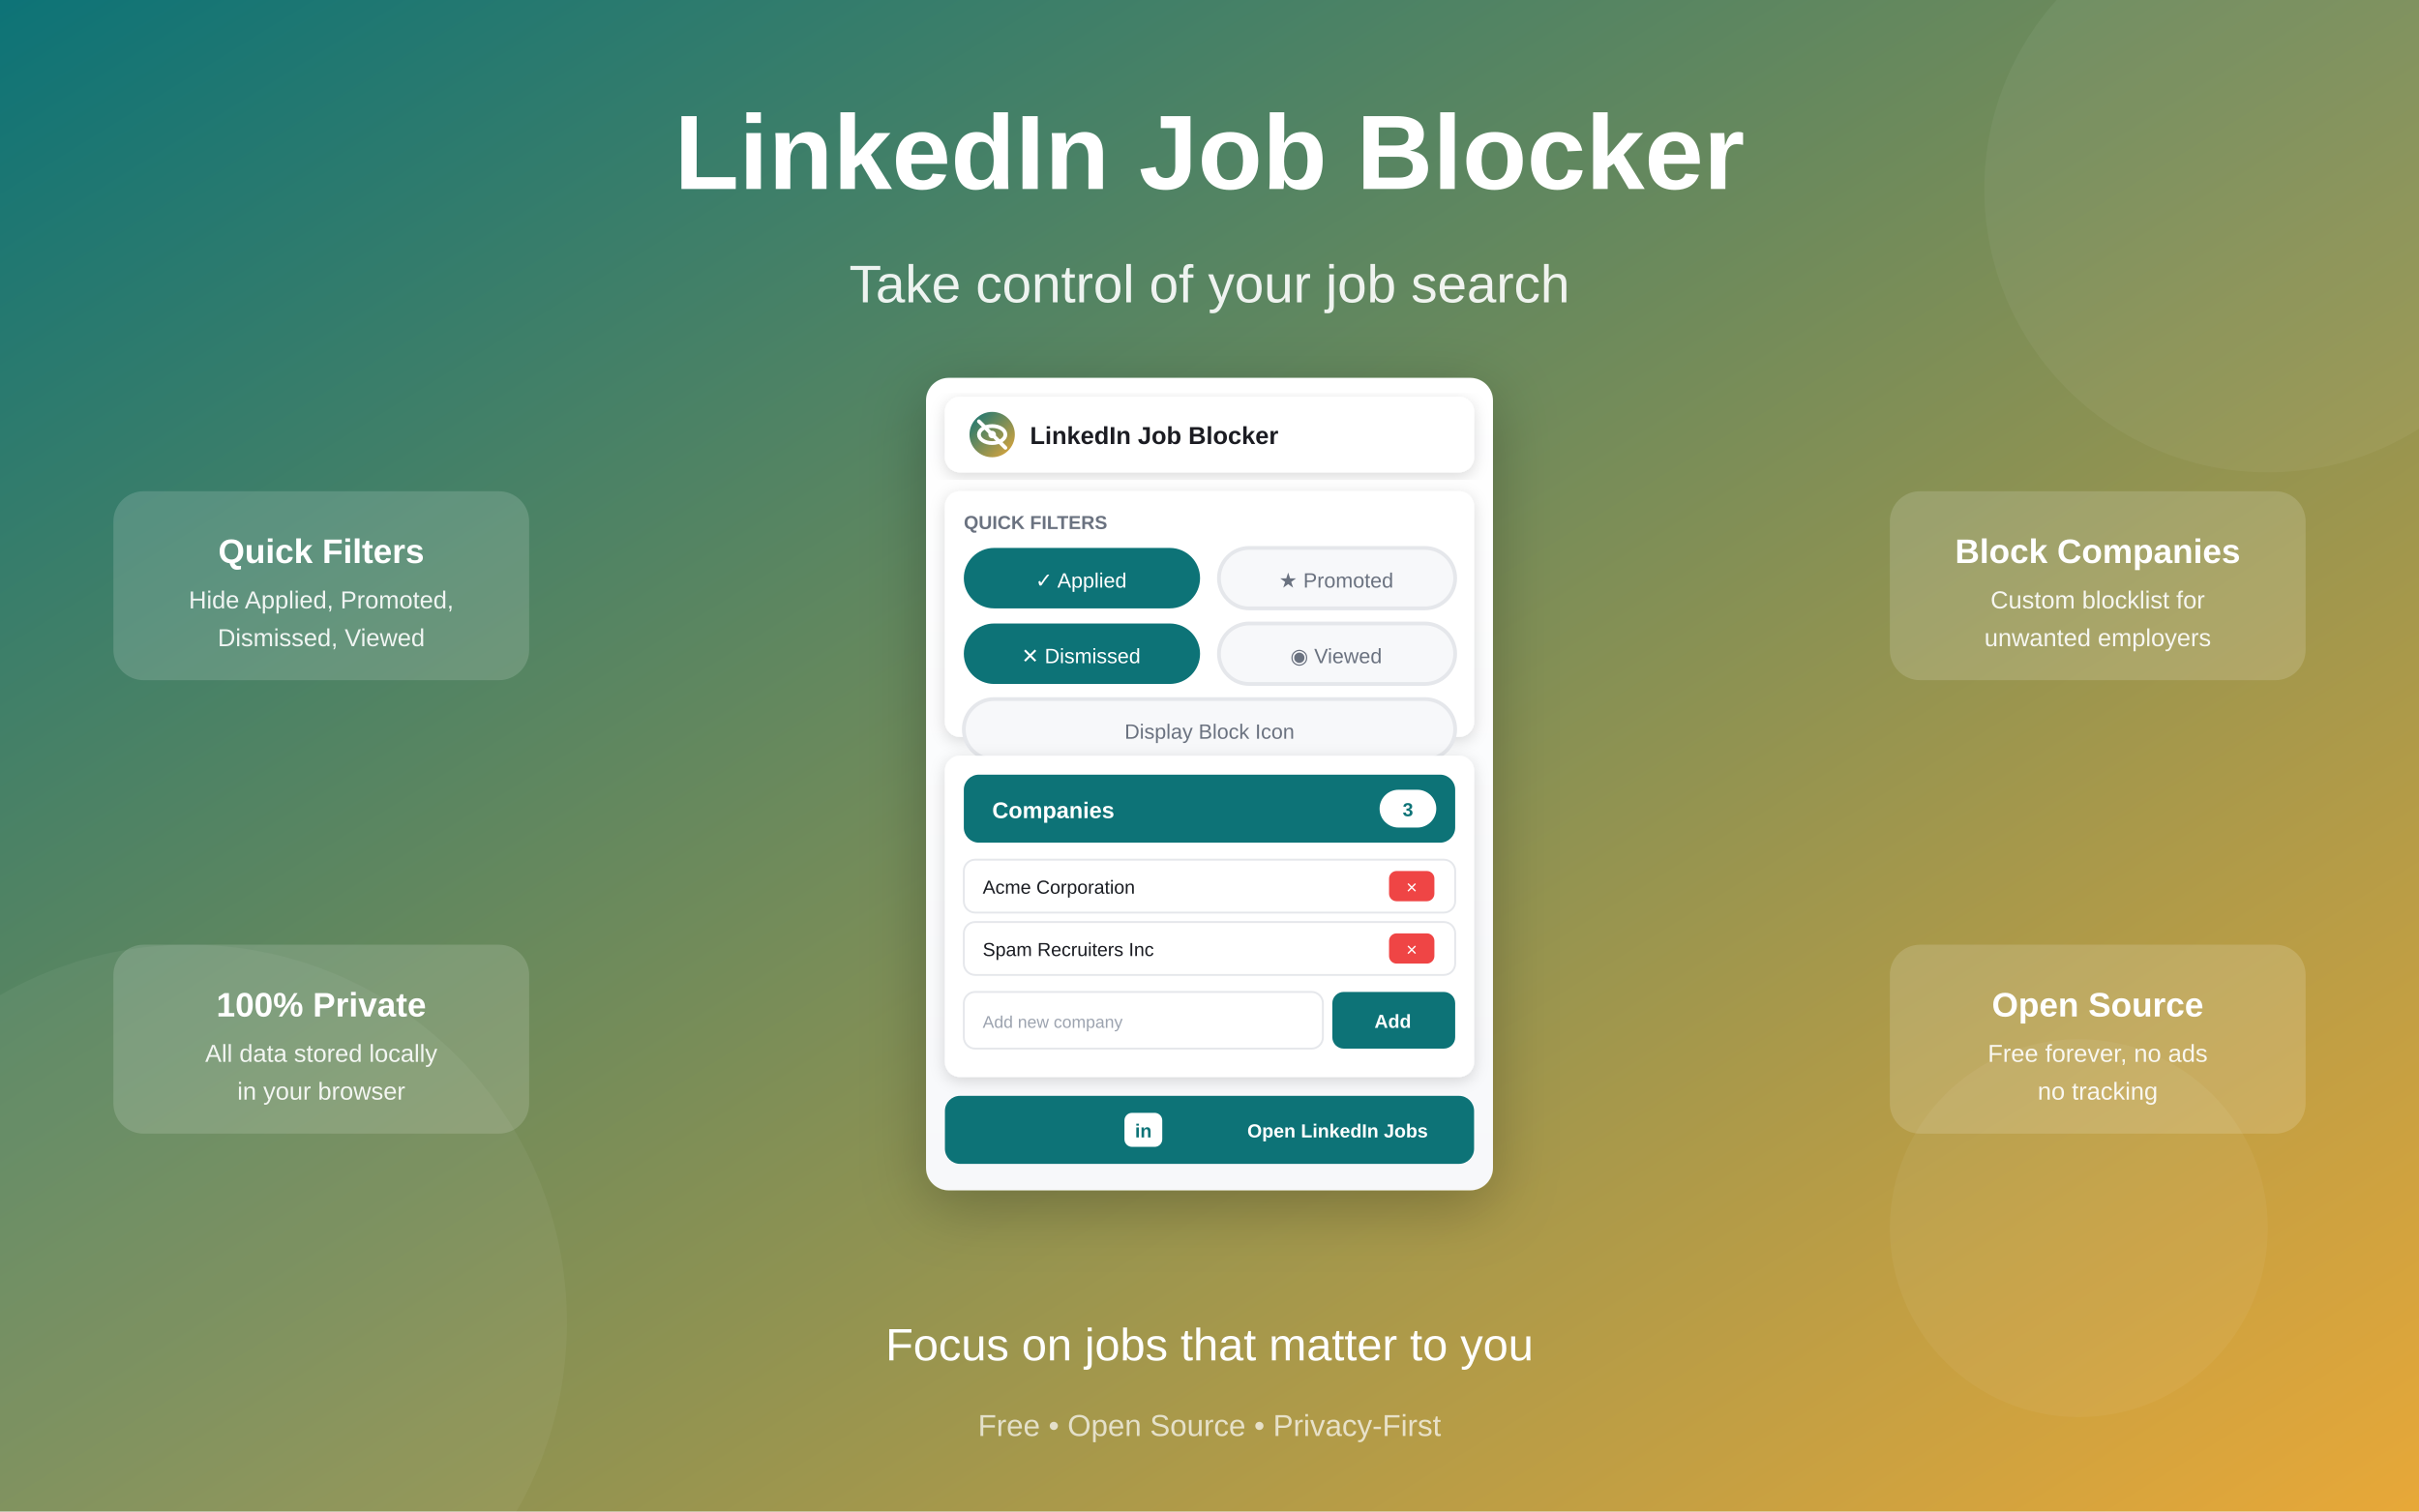
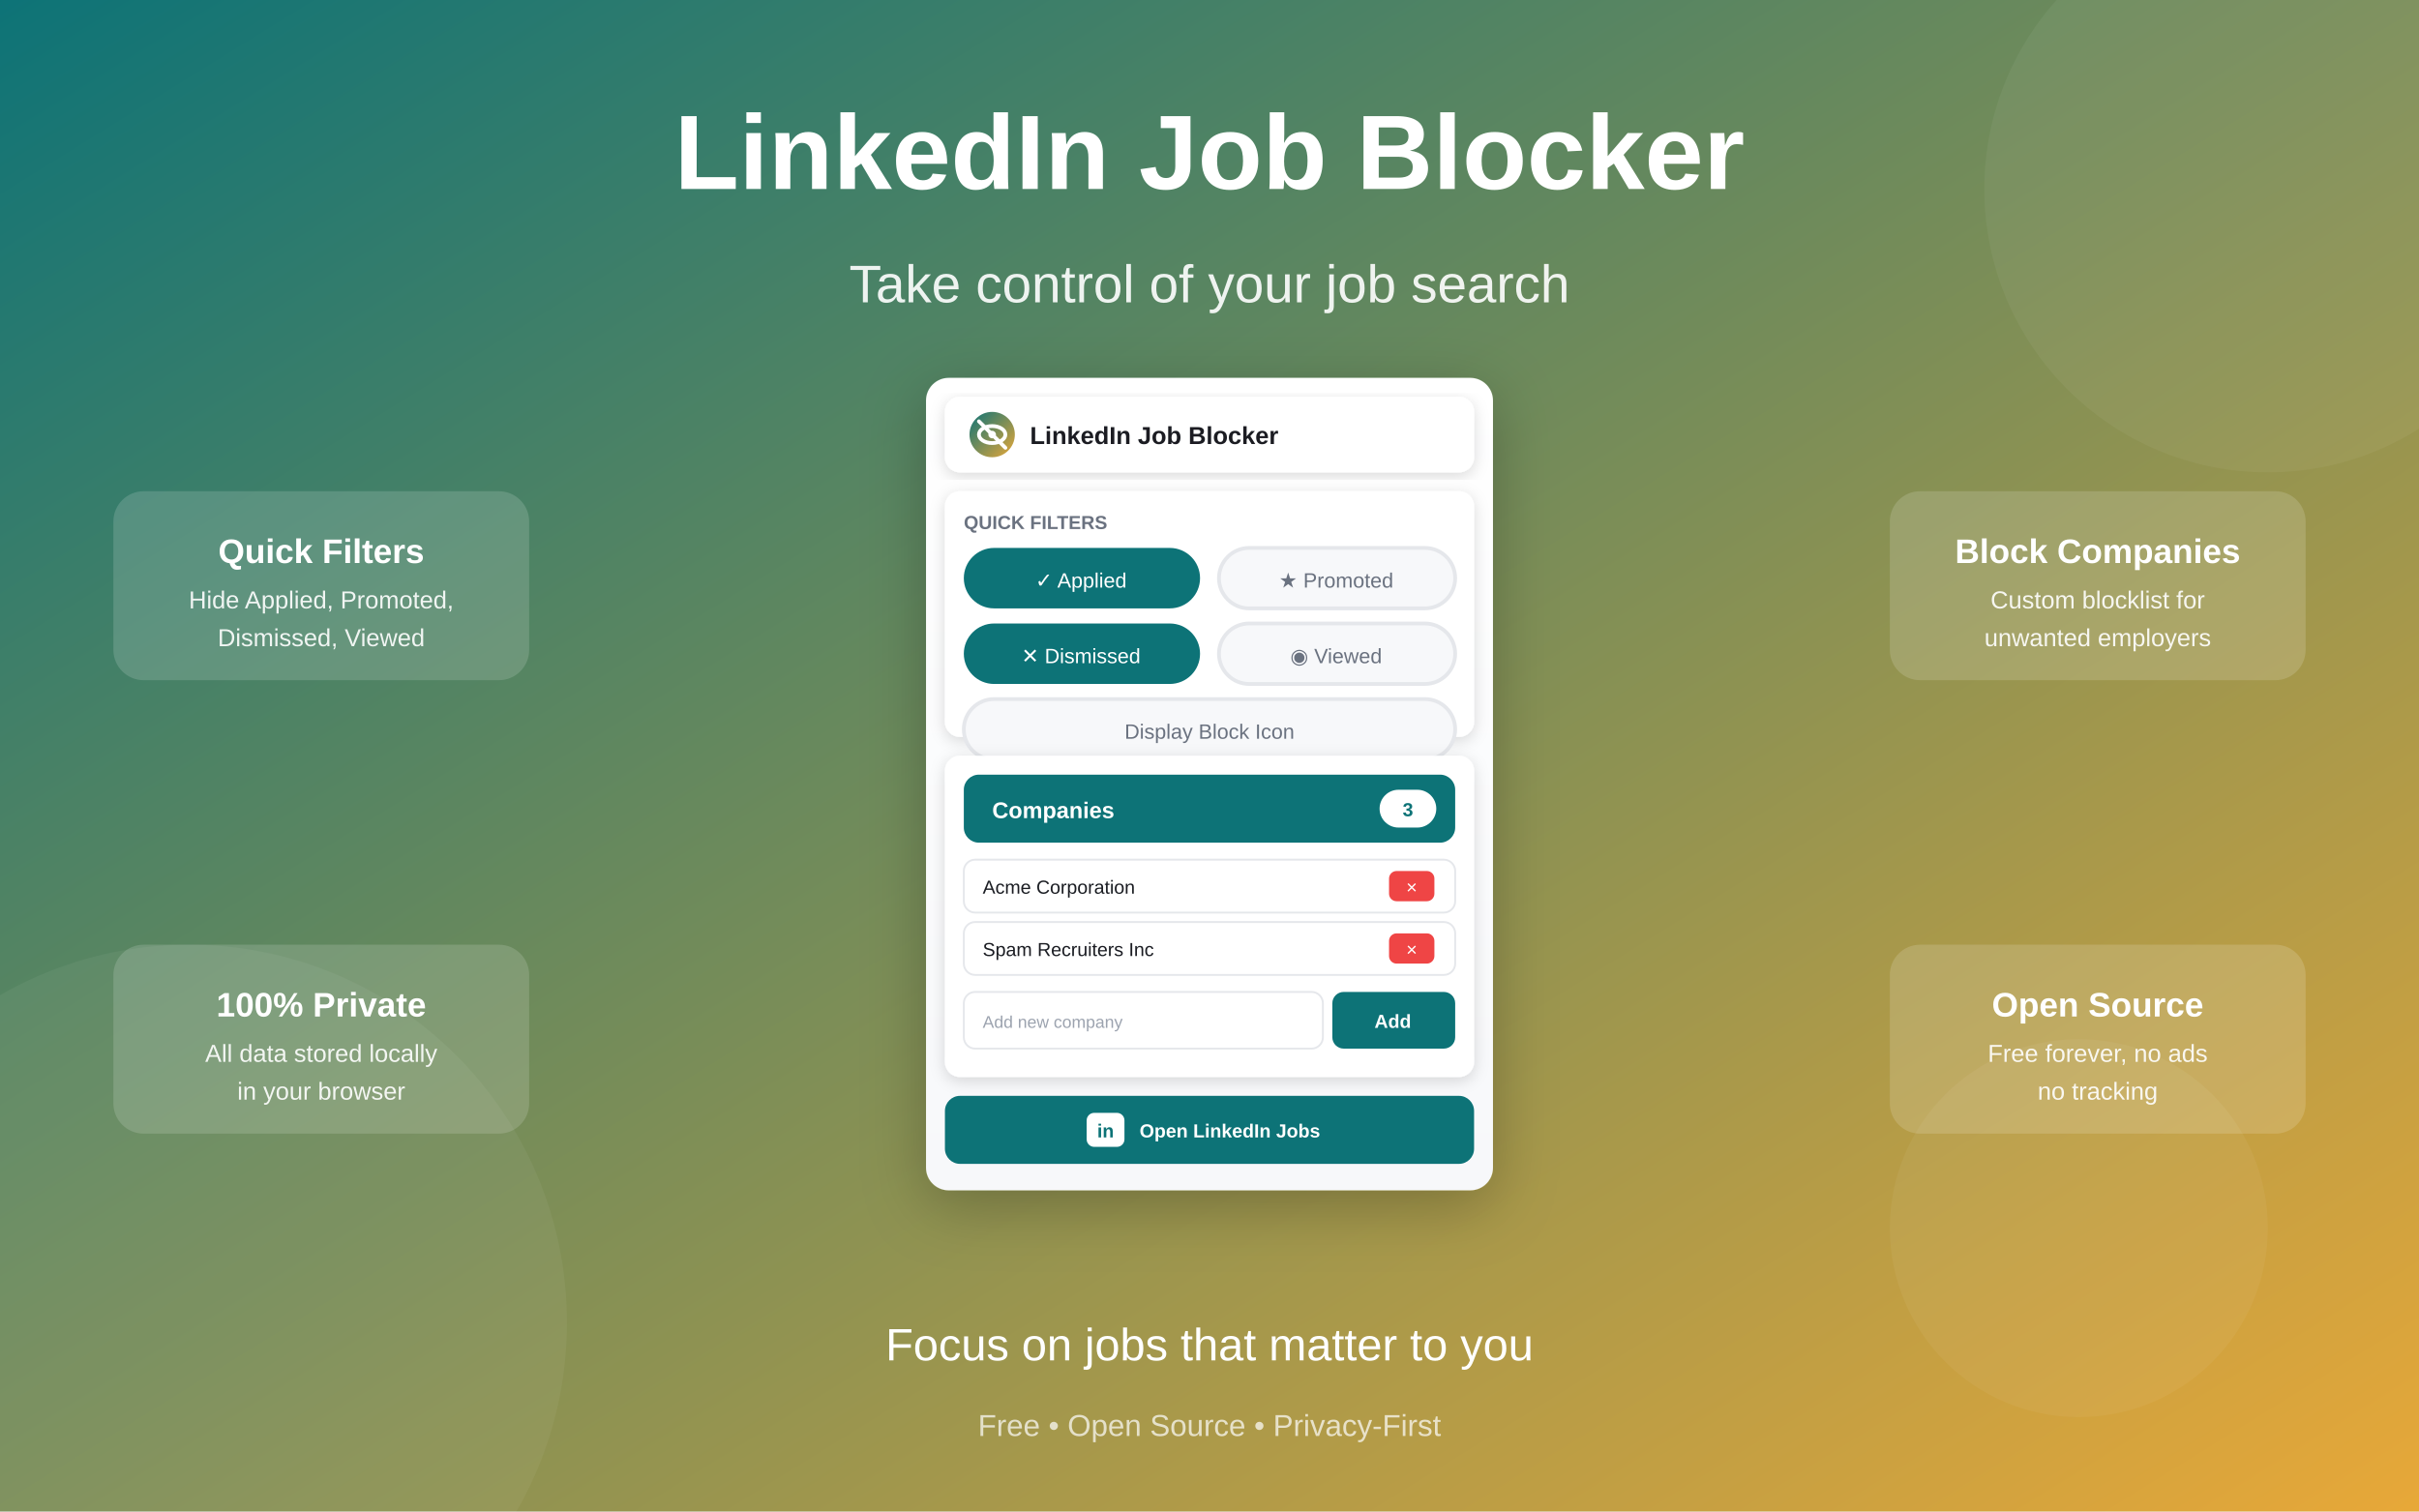
<svg xmlns="http://www.w3.org/2000/svg" width="1280" height="800" viewBox="0 0 1280 800" fill="none">
  <defs>
    <linearGradient id="bgGrad" x1="0%" y1="0%" x2="100%" y2="100%">
      <stop offset="0%" style="stop-color:#0D7377" />
      <stop offset="100%" style="stop-color:#E8A838" />
    </linearGradient>
    <linearGradient id="cardGrad" x1="0%" y1="0%" x2="0%" y2="100%">
      <stop offset="0%" style="stop-color:#FFFFFF" />
      <stop offset="100%" style="stop-color:#F7F8FA" />
    </linearGradient>
    <filter id="shadow" x="-20%" y="-20%" width="140%" height="140%">
      <feDropShadow dx="0" dy="8" stdDeviation="16" flood-opacity="0.25" />
    </filter>
    <filter id="shadowSmall" x="-10%" y="-10%" width="120%" height="120%">
      <feDropShadow dx="0" dy="2" stdDeviation="4" flood-opacity="0.15" />
    </filter>
  </defs>
  <rect width="1280" height="800" fill="url(#bgGrad)" />
  <circle cx="100" cy="700" r="200" fill="white" fill-opacity="0.05" />
  <circle cx="1200" cy="100" r="150" fill="white" fill-opacity="0.05" />
  <circle cx="1100" cy="650" r="100" fill="white" fill-opacity="0.05" />
  <text x="640" y="100" text-anchor="middle" fill="white" font-family="Segoe UI, Arial, sans-serif" font-size="56" font-weight="700">LinkedIn Job Blocker</text>
  <text x="640" y="160" text-anchor="middle" fill="white" fill-opacity="0.9" font-family="Segoe UI, Arial, sans-serif" font-size="28" font-weight="400">Take control of your job search</text>
  <g filter="url(#shadow)" transform="translate(490, 200)">
    <rect x="0" y="0" width="300" height="430" rx="12" fill="url(#cardGrad)" />
    <rect x="10" y="10" width="280" height="40" rx="8" fill="white" filter="url(#shadowSmall)" />
    <circle cx="35" cy="30" r="12" fill="url(#bgGrad)" />
    <ellipse cx="35" cy="30" rx="7" ry="4.5" stroke="white" stroke-width="2" fill="none" />
    <circle cx="35" cy="30" r="2" fill="white" />
    <line x1="28" y1="23" x2="42" y2="37" stroke="white" stroke-width="2" stroke-linecap="round" />
    <text x="55" y="35" fill="#1A1D23" font-family="Segoe UI, Arial, sans-serif" font-size="13" font-weight="600">LinkedIn Job Blocker</text>
    <rect x="10" y="60" width="280" height="130" rx="8" fill="white" filter="url(#shadowSmall)" />
    <text x="20" y="80" fill="#6B7280" font-family="Segoe UI, Arial, sans-serif" font-size="10" font-weight="600">QUICK FILTERS</text>
    <rect x="20" y="90" width="125" height="32" rx="16" fill="#0D7377" />
    <text x="82" y="111" text-anchor="middle" fill="white" font-family="Segoe UI, Arial, sans-serif" font-size="11" font-weight="500">✓ Applied</text>
    <rect x="155" y="90" width="125" height="32" rx="16" fill="#F7F8FA" stroke="#E5E7EB" stroke-width="2" />
    <text x="217" y="111" text-anchor="middle" fill="#6B7280" font-family="Segoe UI, Arial, sans-serif" font-size="11" font-weight="500">★ Promoted</text>
    <rect x="20" y="130" width="125" height="32" rx="16" fill="#0D7377" />
    <text x="82" y="151" text-anchor="middle" fill="white" font-family="Segoe UI, Arial, sans-serif" font-size="11" font-weight="500">✕ Dismissed</text>
    <rect x="155" y="130" width="125" height="32" rx="16" fill="#F7F8FA" stroke="#E5E7EB" stroke-width="2" />
    <text x="217" y="151" text-anchor="middle" fill="#6B7280" font-family="Segoe UI, Arial, sans-serif" font-size="11" font-weight="500">◉ Viewed</text>
    <rect x="20" y="170" width="260" height="32" rx="16" fill="#F7F8FA" stroke="#E5E7EB" stroke-width="2" />
    <text x="150" y="191" text-anchor="middle" fill="#6B7280" font-family="Segoe UI, Arial, sans-serif" font-size="11" font-weight="500">Display Block Icon</text>
    <rect x="10" y="200" width="280" height="170" rx="8" fill="white" filter="url(#shadowSmall)" />
    <rect x="20" y="210" width="260" height="36" rx="8" fill="#0D7377" />
    <text x="35" y="233" fill="white" font-family="Segoe UI, Arial, sans-serif" font-size="12" font-weight="600">Companies</text>
    <rect x="240" y="218" width="30" height="20" rx="10" fill="white" />
    <text x="255" y="232" text-anchor="middle" fill="#0D7377" font-family="Segoe UI, Arial, sans-serif" font-size="10" font-weight="700">3</text>
    <rect x="20" y="255" width="260" height="28" rx="6" fill="white" stroke="#E5E7EB" stroke-width="1" />
    <text x="30" y="273" fill="#1A1D23" font-family="Segoe UI, Arial, sans-serif" font-size="10">Acme Corporation</text>
    <rect x="245" y="261" width="24" height="16" rx="4" fill="#EF4444" />
    <text x="257" y="273" text-anchor="middle" fill="white" font-family="Segoe UI, Arial, sans-serif" font-size="10">×</text>
    <rect x="20" y="288" width="260" height="28" rx="6" fill="white" stroke="#E5E7EB" stroke-width="1" />
    <text x="30" y="306" fill="#1A1D23" font-family="Segoe UI, Arial, sans-serif" font-size="10">Spam Recruiters Inc</text>
    <rect x="245" y="294" width="24" height="16" rx="4" fill="#EF4444" />
    <text x="257" y="306" text-anchor="middle" fill="white" font-family="Segoe UI, Arial, sans-serif" font-size="10">×</text>
    <rect x="20" y="325" width="190" height="30" rx="6" fill="white" stroke="#E5E7EB" stroke-width="1" />
    <text x="30" y="344" fill="#9CA3AF" font-family="Segoe UI, Arial, sans-serif" font-size="9">Add new company</text>
    <rect x="215" y="325" width="65" height="30" rx="6" fill="#0D7377" />
    <text x="247" y="344" text-anchor="middle" fill="white" font-family="Segoe UI, Arial, sans-serif" font-size="10" font-weight="600">Add</text>
    <rect x="10" y="380" width="280" height="36" rx="8" fill="#0D7377" />
-     <rect x="105" y="389" width="20" height="18" rx="4" fill="white" />
-     <text x="115" y="402" text-anchor="middle" fill="#0D7377" font-family="Segoe UI, Arial, sans-serif" font-size="10" font-weight="700">in</text>
-     <text x="170" y="402" fill="white" font-family="Segoe UI, Arial, sans-serif" font-size="10" font-weight="600">Open LinkedIn Jobs</text>
+     <rect x="85" y="389" width="20" height="18" rx="4" fill="white" />
+     <text x="95" y="402" text-anchor="middle" fill="#0D7377" font-family="Segoe UI, Arial, sans-serif" font-size="10" font-weight="700">in</text>
+     <text x="113" y="402" fill="white" font-family="Segoe UI, Arial, sans-serif" font-size="10" font-weight="600">Open LinkedIn Jobs</text>
  </g>
  <g transform="translate(60, 260)">
    <rect width="220" height="100" rx="16" fill="white" fill-opacity="0.15" />
    <text x="110" y="38" text-anchor="middle" fill="white" font-family="Segoe UI, Arial, sans-serif" font-size="18" font-weight="700">Quick Filters</text>
    <text x="110" y="62" text-anchor="middle" fill="white" fill-opacity="0.9" font-family="Segoe UI, Arial, sans-serif" font-size="13">Hide Applied, Promoted,</text>
    <text x="110" y="82" text-anchor="middle" fill="white" fill-opacity="0.9" font-family="Segoe UI, Arial, sans-serif" font-size="13">Dismissed, Viewed</text>
  </g>
  <g transform="translate(1000, 260)">
    <rect width="220" height="100" rx="16" fill="white" fill-opacity="0.15" />
    <text x="110" y="38" text-anchor="middle" fill="white" font-family="Segoe UI, Arial, sans-serif" font-size="18" font-weight="700">Block Companies</text>
    <text x="110" y="62" text-anchor="middle" fill="white" fill-opacity="0.9" font-family="Segoe UI, Arial, sans-serif" font-size="13">Custom blocklist for</text>
    <text x="110" y="82" text-anchor="middle" fill="white" fill-opacity="0.9" font-family="Segoe UI, Arial, sans-serif" font-size="13">unwanted employers</text>
  </g>
  <g transform="translate(60, 500)">
    <rect width="220" height="100" rx="16" fill="white" fill-opacity="0.15" />
    <text x="110" y="38" text-anchor="middle" fill="white" font-family="Segoe UI, Arial, sans-serif" font-size="18" font-weight="700">100% Private</text>
    <text x="110" y="62" text-anchor="middle" fill="white" fill-opacity="0.9" font-family="Segoe UI, Arial, sans-serif" font-size="13">All data stored locally</text>
    <text x="110" y="82" text-anchor="middle" fill="white" fill-opacity="0.9" font-family="Segoe UI, Arial, sans-serif" font-size="13">in your browser</text>
  </g>
  <g transform="translate(1000, 500)">
    <rect width="220" height="100" rx="16" fill="white" fill-opacity="0.15" />
    <text x="110" y="38" text-anchor="middle" fill="white" font-family="Segoe UI, Arial, sans-serif" font-size="18" font-weight="700">Open Source</text>
    <text x="110" y="62" text-anchor="middle" fill="white" fill-opacity="0.9" font-family="Segoe UI, Arial, sans-serif" font-size="13">Free forever, no ads</text>
    <text x="110" y="82" text-anchor="middle" fill="white" fill-opacity="0.9" font-family="Segoe UI, Arial, sans-serif" font-size="13">no tracking</text>
  </g>
  <text x="640" y="720" text-anchor="middle" fill="white" font-family="Segoe UI, Arial, sans-serif" font-size="24" font-weight="500">Focus on jobs that matter to you</text>
  <text x="640" y="760" text-anchor="middle" fill="white" fill-opacity="0.7" font-family="Segoe UI, Arial, sans-serif" font-size="16">Free • Open Source • Privacy-First</text>
</svg>
